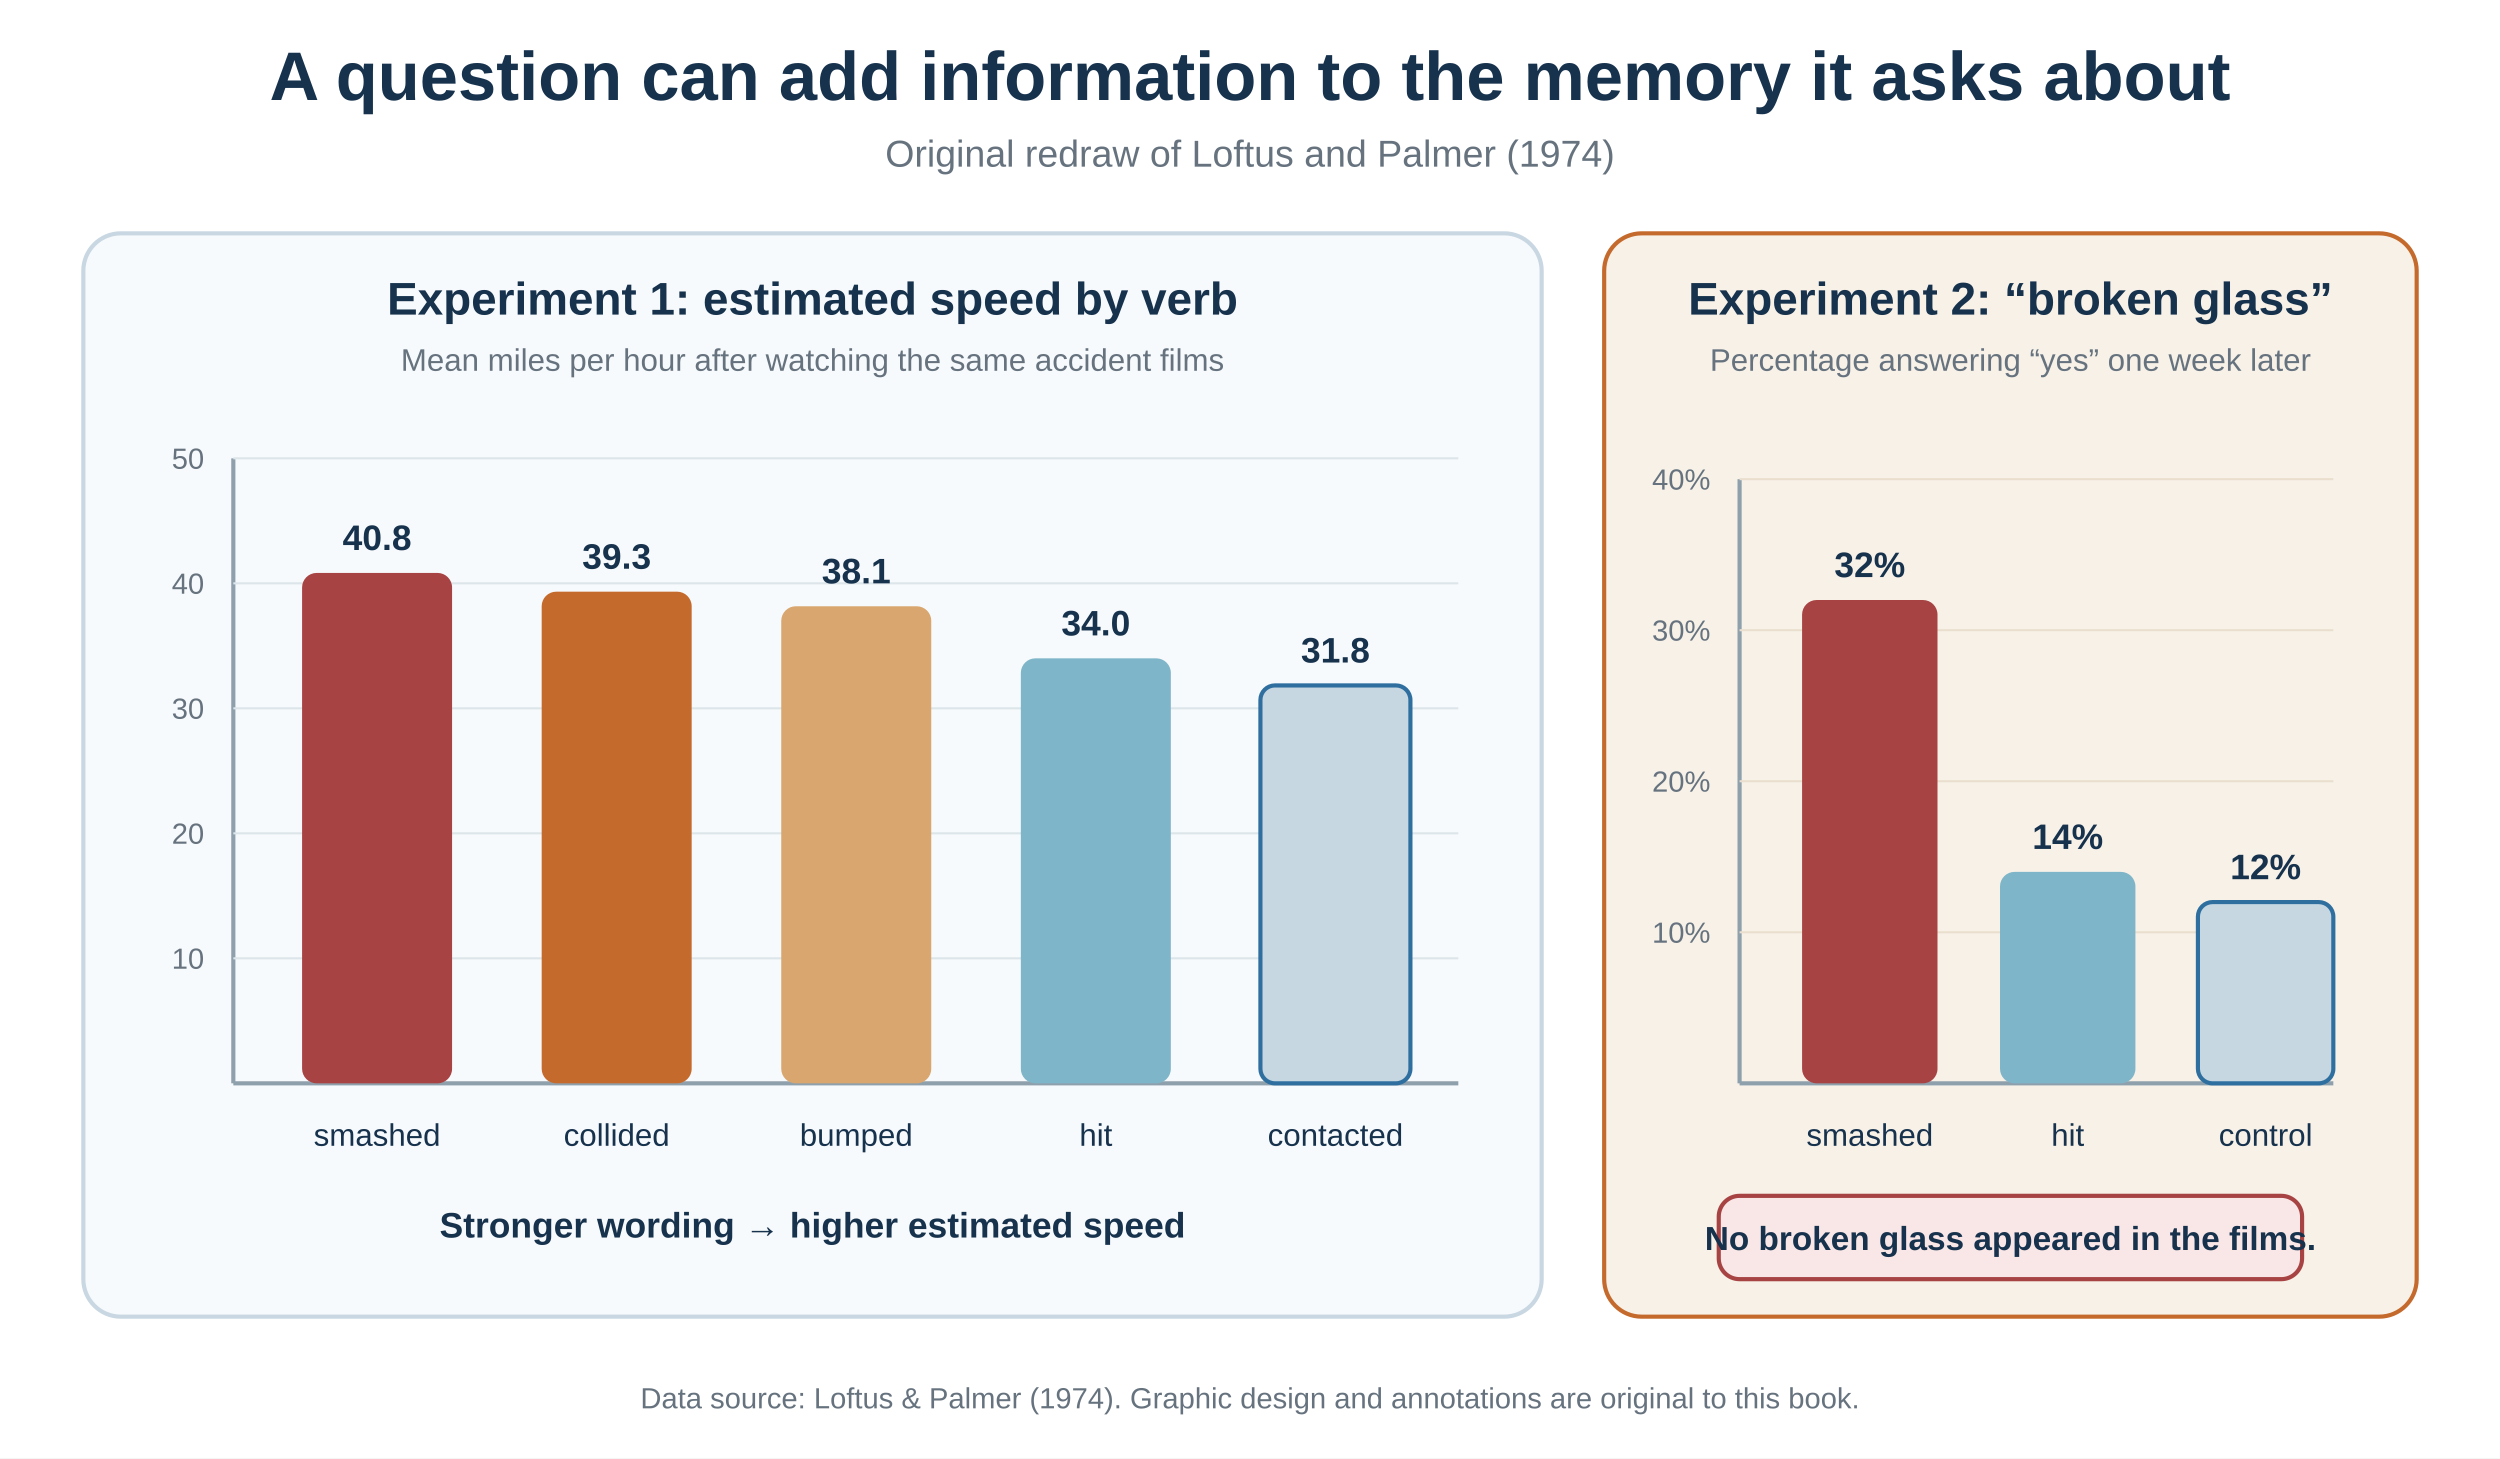
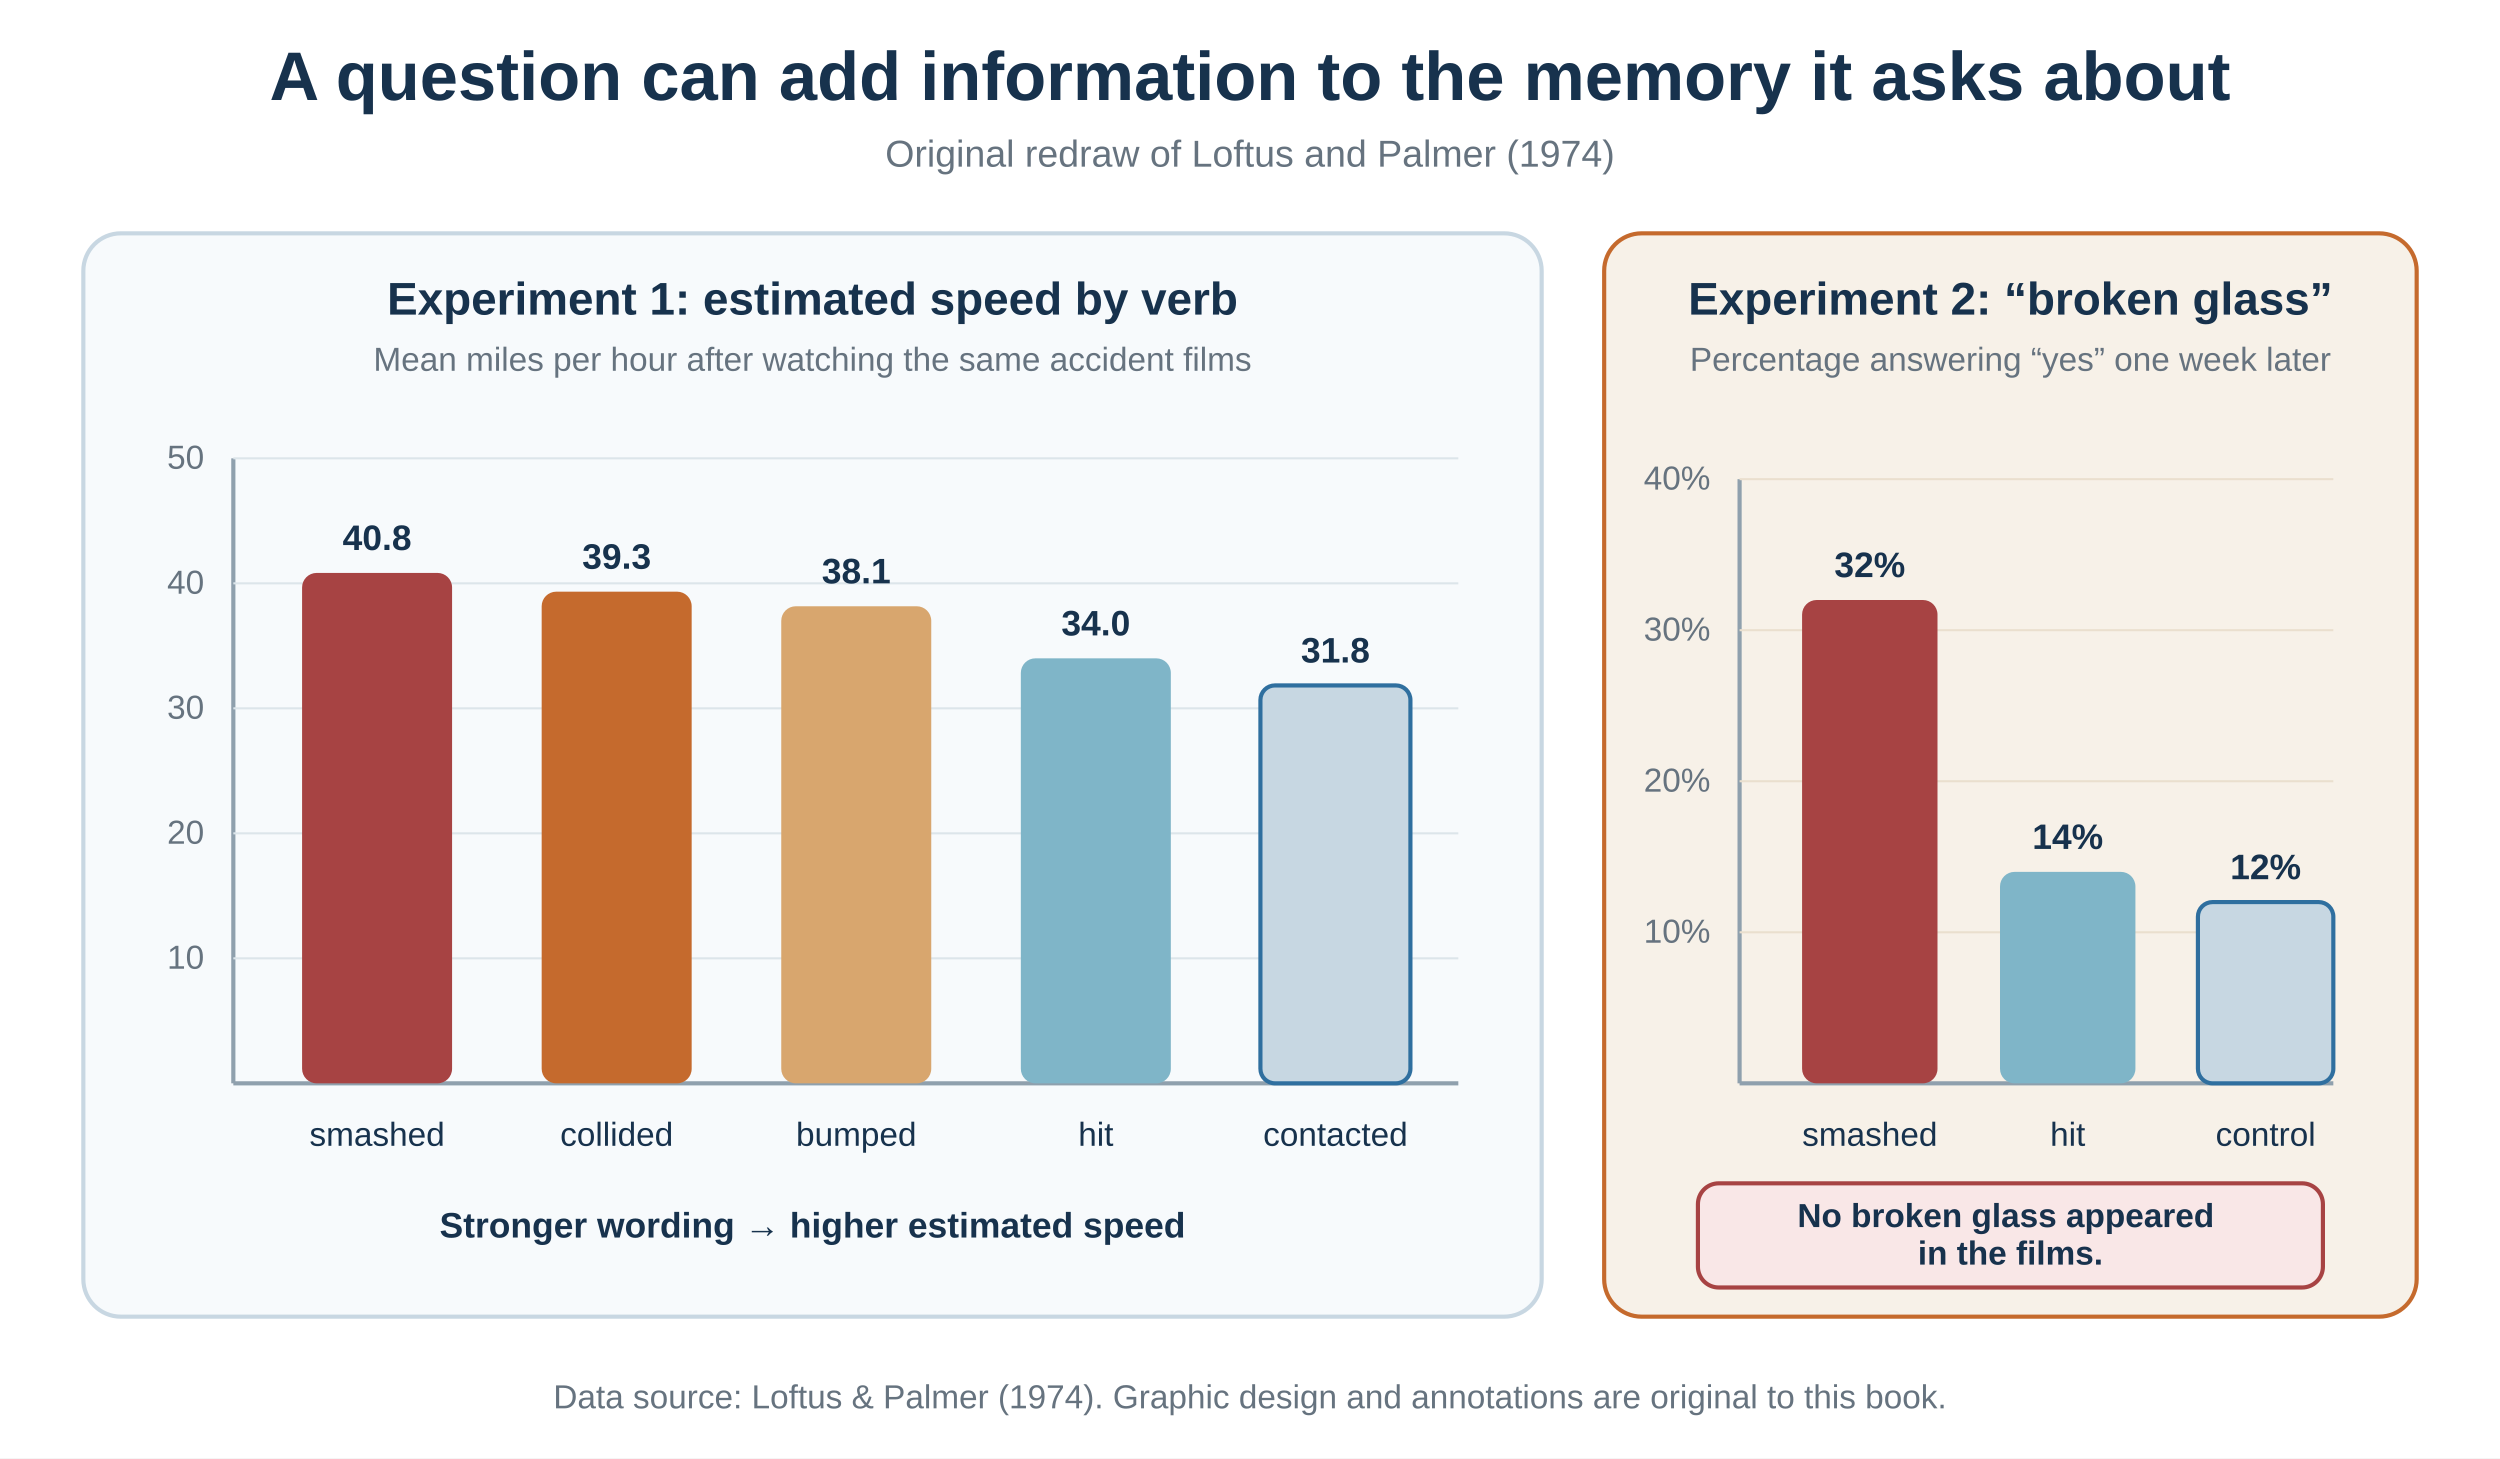
<svg xmlns="http://www.w3.org/2000/svg" width="1200" height="700" viewBox="0 0 1200 700" role="img" aria-labelledby="title desc">
  <rect width="1200" height="700" fill="#ffffff" />
  <text x="600" y="48" text-anchor="middle" font-family="Arial, sans-serif" font-size="33" font-weight="700" fill="#17324d">A question can add information to the memory it asks about</text>
  <text x="600" y="80" text-anchor="middle" font-family="Arial, sans-serif" font-size="18" fill="#66737f">Original redraw of Loftus and Palmer (1974)</text>
  <rect x="40" y="112" width="700" height="520" rx="18" fill="#f7fafc" stroke="#c8d7e2" stroke-width="2" />
  <text x="390" y="151" text-anchor="middle" font-family="Arial, sans-serif" font-size="22" font-weight="700" fill="#17324d">Experiment 1: estimated speed by verb</text>
-   <text x="390" y="178" text-anchor="middle" font-family="Arial, sans-serif" font-size="15" fill="#66737f">Mean miles per hour after watching the same accident films</text>
+   <text x="390" y="178" text-anchor="middle" font-family="Arial, sans-serif" font-size="16" fill="#66737f">Mean miles per hour after watching the same accident films</text>
  <line x1="112" y1="520" x2="700" y2="520" stroke="#8fa0ad" stroke-width="2" />
  <line x1="112" y1="220" x2="112" y2="520" stroke="#8fa0ad" stroke-width="2" />
-   <g font-family="Arial, sans-serif" font-size="14" fill="#66737f">
+   <g font-family="Arial, sans-serif" font-size="16" fill="#66737f">
    <line x1="112" y1="460" x2="700" y2="460" stroke="#dce5ea" />
    <text x="98" y="465" text-anchor="end">10</text>
    <line x1="112" y1="400" x2="700" y2="400" stroke="#dce5ea" />
    <text x="98" y="405" text-anchor="end">20</text>
    <line x1="112" y1="340" x2="700" y2="340" stroke="#dce5ea" />
    <text x="98" y="345" text-anchor="end">30</text>
    <line x1="112" y1="280" x2="700" y2="280" stroke="#dce5ea" />
    <text x="98" y="285" text-anchor="end">40</text>
    <line x1="112" y1="220" x2="700" y2="220" stroke="#dce5ea" />
    <text x="98" y="225" text-anchor="end">50</text>
  </g>
  <g font-family="Arial, sans-serif">
    <rect x="145" y="275" width="72" height="245" rx="7" fill="#a74343" />
    <text x="181" y="264" text-anchor="middle" font-size="17" font-weight="700" fill="#17324d">40.8</text>
-     <text x="181" y="550" text-anchor="middle" font-size="15" fill="#17324d">smashed</text>
+     <text x="181" y="550" text-anchor="middle" font-size="16" fill="#17324d">smashed</text>
    <rect x="260" y="284" width="72" height="236" rx="7" fill="#c56a2d" />
    <text x="296" y="273" text-anchor="middle" font-size="17" font-weight="700" fill="#17324d">39.3</text>
-     <text x="296" y="550" text-anchor="middle" font-size="15" fill="#17324d">collided</text>
+     <text x="296" y="550" text-anchor="middle" font-size="16" fill="#17324d">collided</text>
    <rect x="375" y="291" width="72" height="229" rx="7" fill="#d8a66e" />
    <text x="411" y="280" text-anchor="middle" font-size="17" font-weight="700" fill="#17324d">38.1</text>
-     <text x="411" y="550" text-anchor="middle" font-size="15" fill="#17324d">bumped</text>
+     <text x="411" y="550" text-anchor="middle" font-size="16" fill="#17324d">bumped</text>
    <rect x="490" y="316" width="72" height="204" rx="7" fill="#7fb5c8" />
    <text x="526" y="305" text-anchor="middle" font-size="17" font-weight="700" fill="#17324d">34.0</text>
-     <text x="526" y="550" text-anchor="middle" font-size="15" fill="#17324d">hit</text>
+     <text x="526" y="550" text-anchor="middle" font-size="16" fill="#17324d">hit</text>
    <rect x="605" y="329" width="72" height="191" rx="7" fill="#c7d7e2" stroke="#2f6f9f" stroke-width="2" />
    <text x="641" y="318" text-anchor="middle" font-size="17" font-weight="700" fill="#17324d">31.8</text>
-     <text x="641" y="550" text-anchor="middle" font-size="15" fill="#17324d">contacted</text>
+     <text x="641" y="550" text-anchor="middle" font-size="16" fill="#17324d">contacted</text>
  </g>
  <text x="390" y="594" text-anchor="middle" font-family="Arial, sans-serif" font-size="17" font-weight="700" fill="#17324d">Stronger wording → higher estimated speed</text>
  <rect x="770" y="112" width="390" height="520" rx="18" fill="#f7f1e8" stroke="#c56a2d" stroke-width="2" />
  <text x="965" y="151" text-anchor="middle" font-family="Arial, sans-serif" font-size="22" font-weight="700" fill="#17324d">Experiment 2: “broken glass”</text>
-   <text x="965" y="178" text-anchor="middle" font-family="Arial, sans-serif" font-size="15" fill="#66737f">Percentage answering “yes” one week later</text>
+   <text x="965" y="178" text-anchor="middle" font-family="Arial, sans-serif" font-size="16" fill="#66737f">Percentage answering “yes” one week later</text>
  <line x1="835" y1="520" x2="1120" y2="520" stroke="#8fa0ad" stroke-width="2" />
  <line x1="835" y1="230" x2="835" y2="520" stroke="#8fa0ad" stroke-width="2" />
-   <g font-family="Arial, sans-serif" font-size="14" fill="#66737f">
+   <g font-family="Arial, sans-serif" font-size="16" fill="#66737f">
    <line x1="835" y1="447.5" x2="1120" y2="447.5" stroke="#eadfce" />
    <text x="821" y="452.5" text-anchor="end">10%</text>
    <line x1="835" y1="375" x2="1120" y2="375" stroke="#eadfce" />
    <text x="821" y="380" text-anchor="end">20%</text>
    <line x1="835" y1="302.5" x2="1120" y2="302.5" stroke="#eadfce" />
    <text x="821" y="307.5" text-anchor="end">30%</text>
    <line x1="835" y1="230" x2="1120" y2="230" stroke="#eadfce" />
    <text x="821" y="235" text-anchor="end">40%</text>
  </g>
  <rect x="865" y="288" width="65" height="232" rx="7" fill="#a74343" />
  <text x="897.5" y="277" text-anchor="middle" font-family="Arial, sans-serif" font-size="17" font-weight="700" fill="#17324d">32%</text>
-   <text x="897.5" y="550" text-anchor="middle" font-family="Arial, sans-serif" font-size="15" fill="#17324d">smashed</text>
+   <text x="897.5" y="550" text-anchor="middle" font-family="Arial, sans-serif" font-size="16" fill="#17324d">smashed</text>
  <rect x="960" y="418.5" width="65" height="101.5" rx="7" fill="#7fb5c8" />
  <text x="992.5" y="407.5" text-anchor="middle" font-family="Arial, sans-serif" font-size="17" font-weight="700" fill="#17324d">14%</text>
-   <text x="992.5" y="550" text-anchor="middle" font-family="Arial, sans-serif" font-size="15" fill="#17324d">hit</text>
+   <text x="992.5" y="550" text-anchor="middle" font-family="Arial, sans-serif" font-size="16" fill="#17324d">hit</text>
  <rect x="1055" y="433" width="65" height="87" rx="7" fill="#c7d7e2" stroke="#2f6f9f" stroke-width="2" />
  <text x="1087.5" y="422" text-anchor="middle" font-family="Arial, sans-serif" font-size="17" font-weight="700" fill="#17324d">12%</text>
-   <text x="1087.5" y="550" text-anchor="middle" font-family="Arial, sans-serif" font-size="15" fill="#17324d">control</text>
-   <rect x="825" y="574" width="280" height="40" rx="10" fill="#f9e7e7" stroke="#a74343" stroke-width="2" />
-   <text x="965" y="600" text-anchor="middle" font-family="Arial, sans-serif" font-size="16" font-weight="700" fill="#17324d">No broken glass appeared in the films.</text>
-   <text x="600" y="676" text-anchor="middle" font-family="Arial, sans-serif" font-size="14" fill="#66737f">Data source: Loftus &amp; Palmer (1974). Graphic design and annotations are original to this book.</text>
+   <text x="1087.5" y="550" text-anchor="middle" font-family="Arial, sans-serif" font-size="16" fill="#17324d">control</text>
+   <rect x="815" y="568" width="300" height="50" rx="10" fill="#f9e7e7" stroke="#a74343" stroke-width="2" />
+   <text x="965" y="589" text-anchor="middle" font-family="Arial, sans-serif" font-size="16" font-weight="700" fill="#17324d">
+     <tspan x="965">No broken glass appeared</tspan>
+     <tspan x="965" dy="18">in the films.</tspan>
+   </text>
+   <text x="600" y="676" text-anchor="middle" font-family="Arial, sans-serif" font-size="16" fill="#66737f">Data source: Loftus &amp; Palmer (1974). Graphic design and annotations are original to this book.</text>
</svg>
